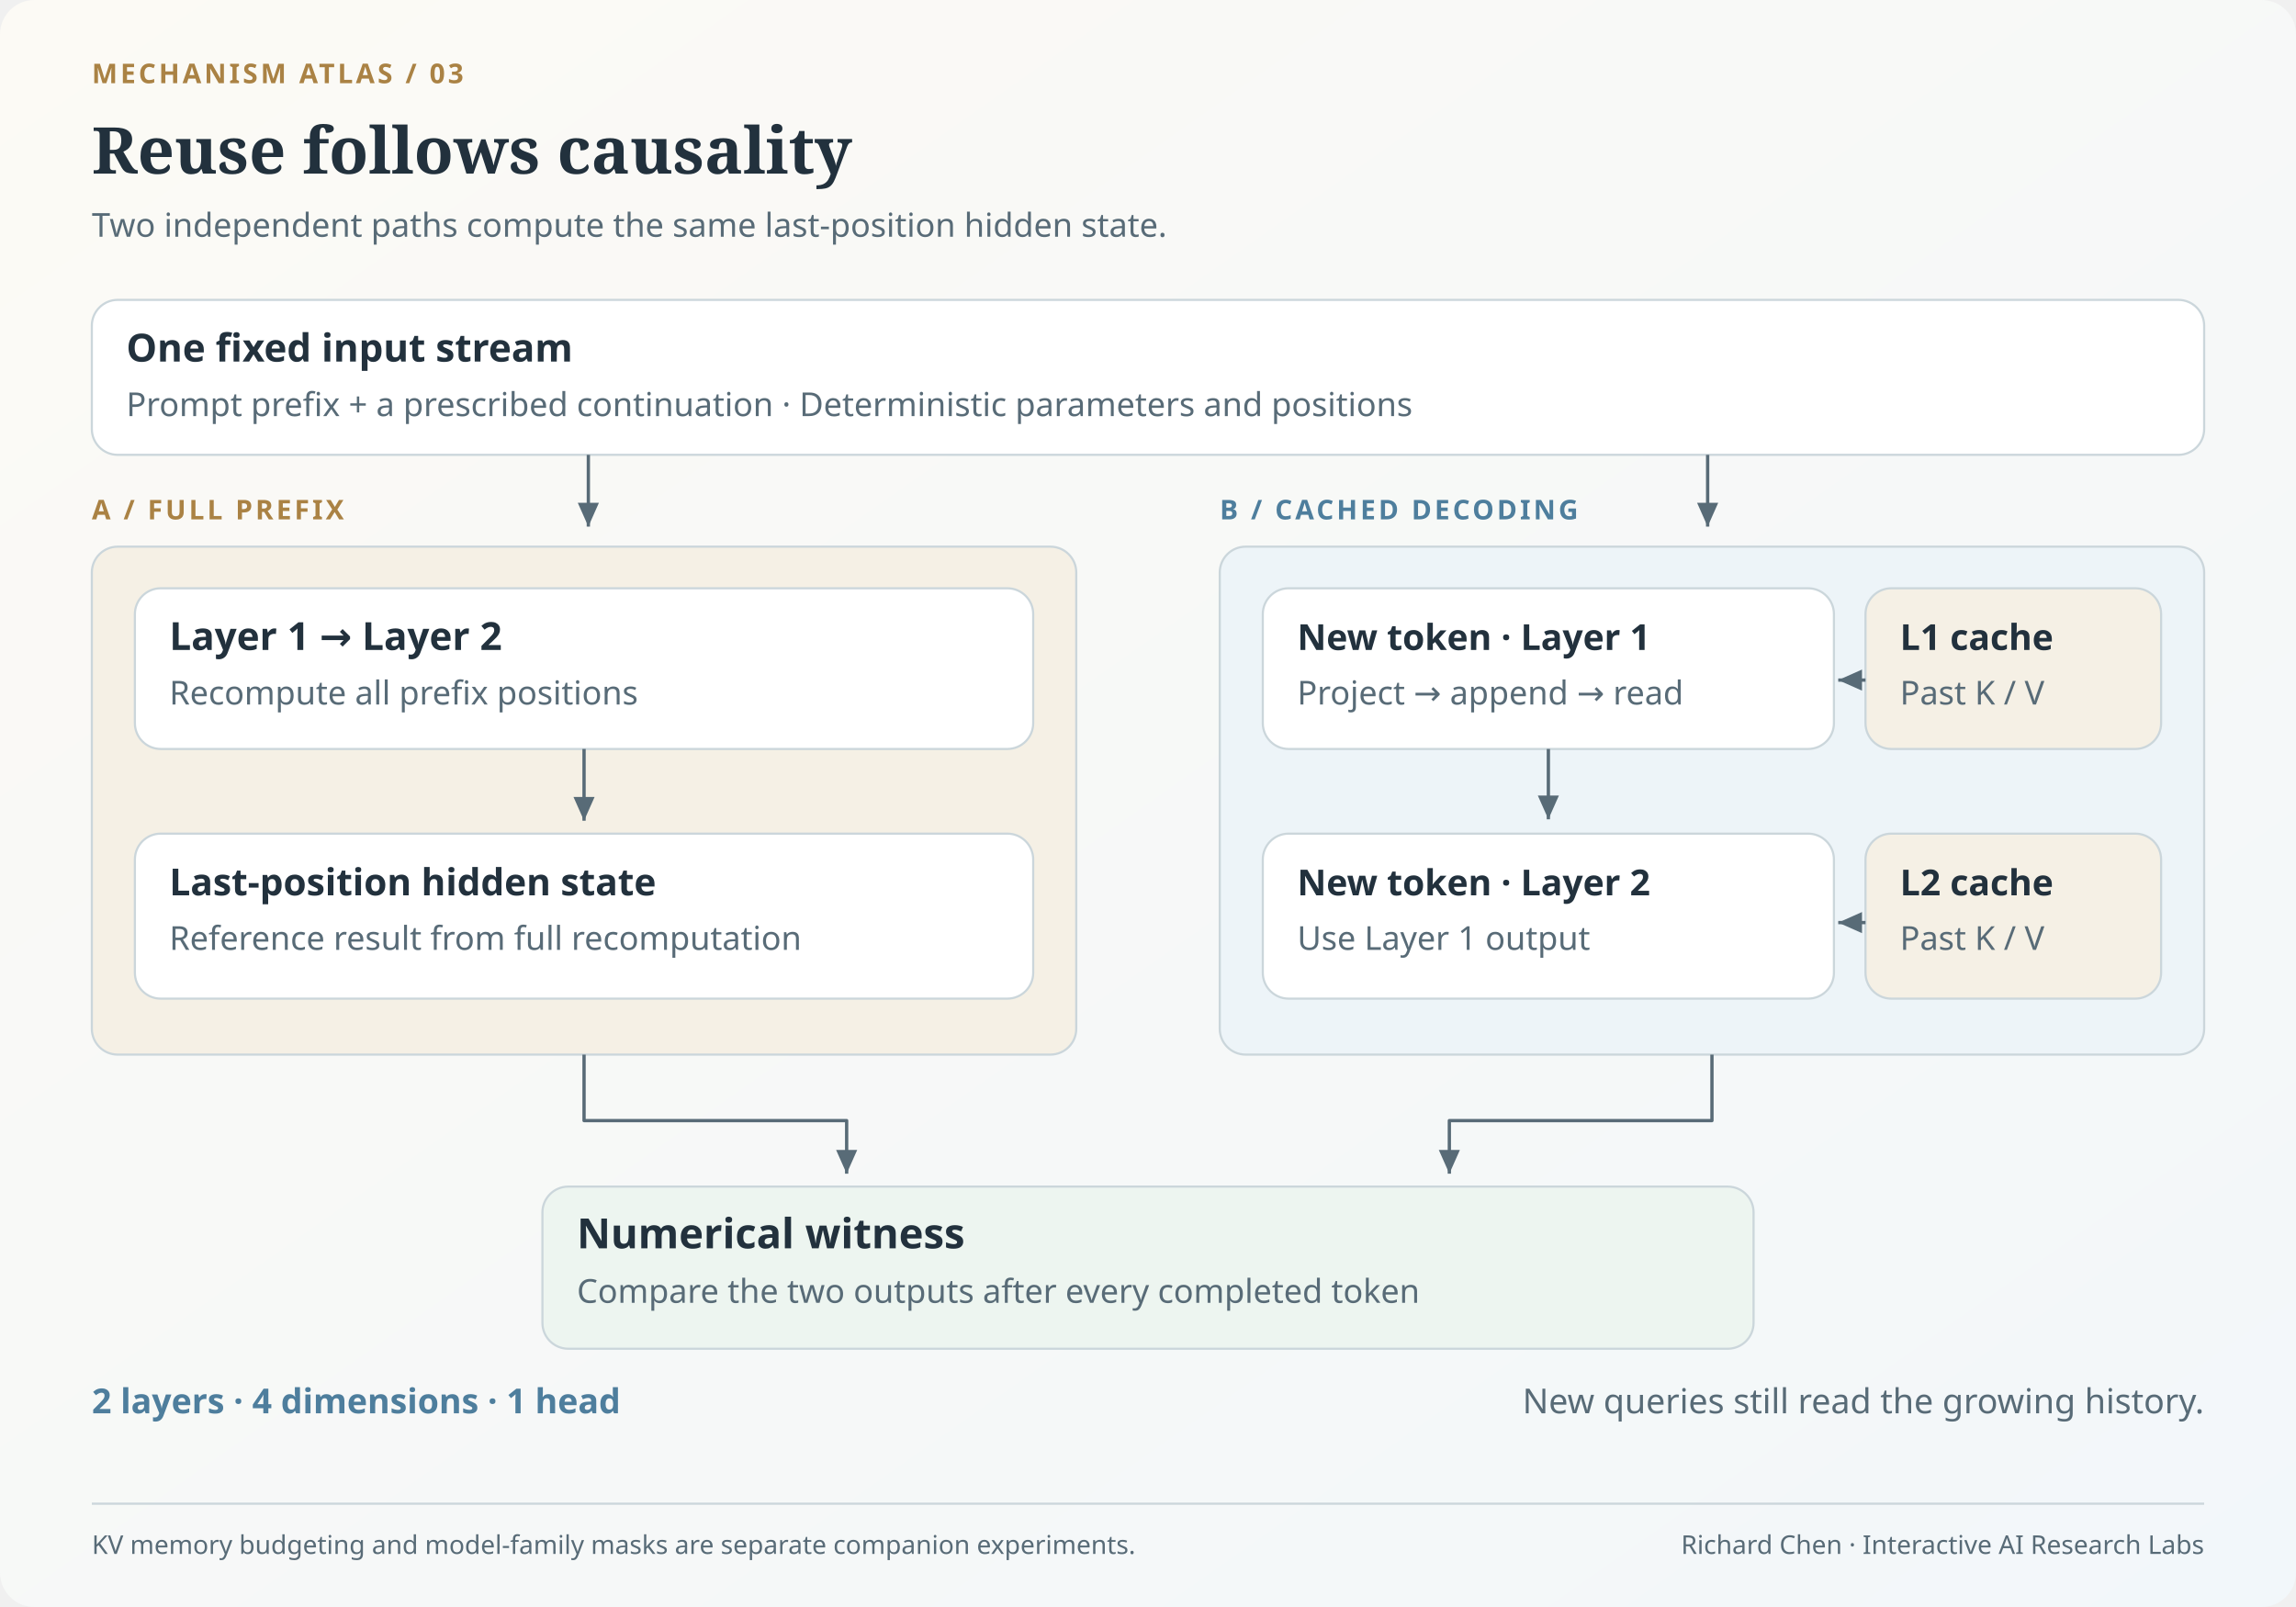
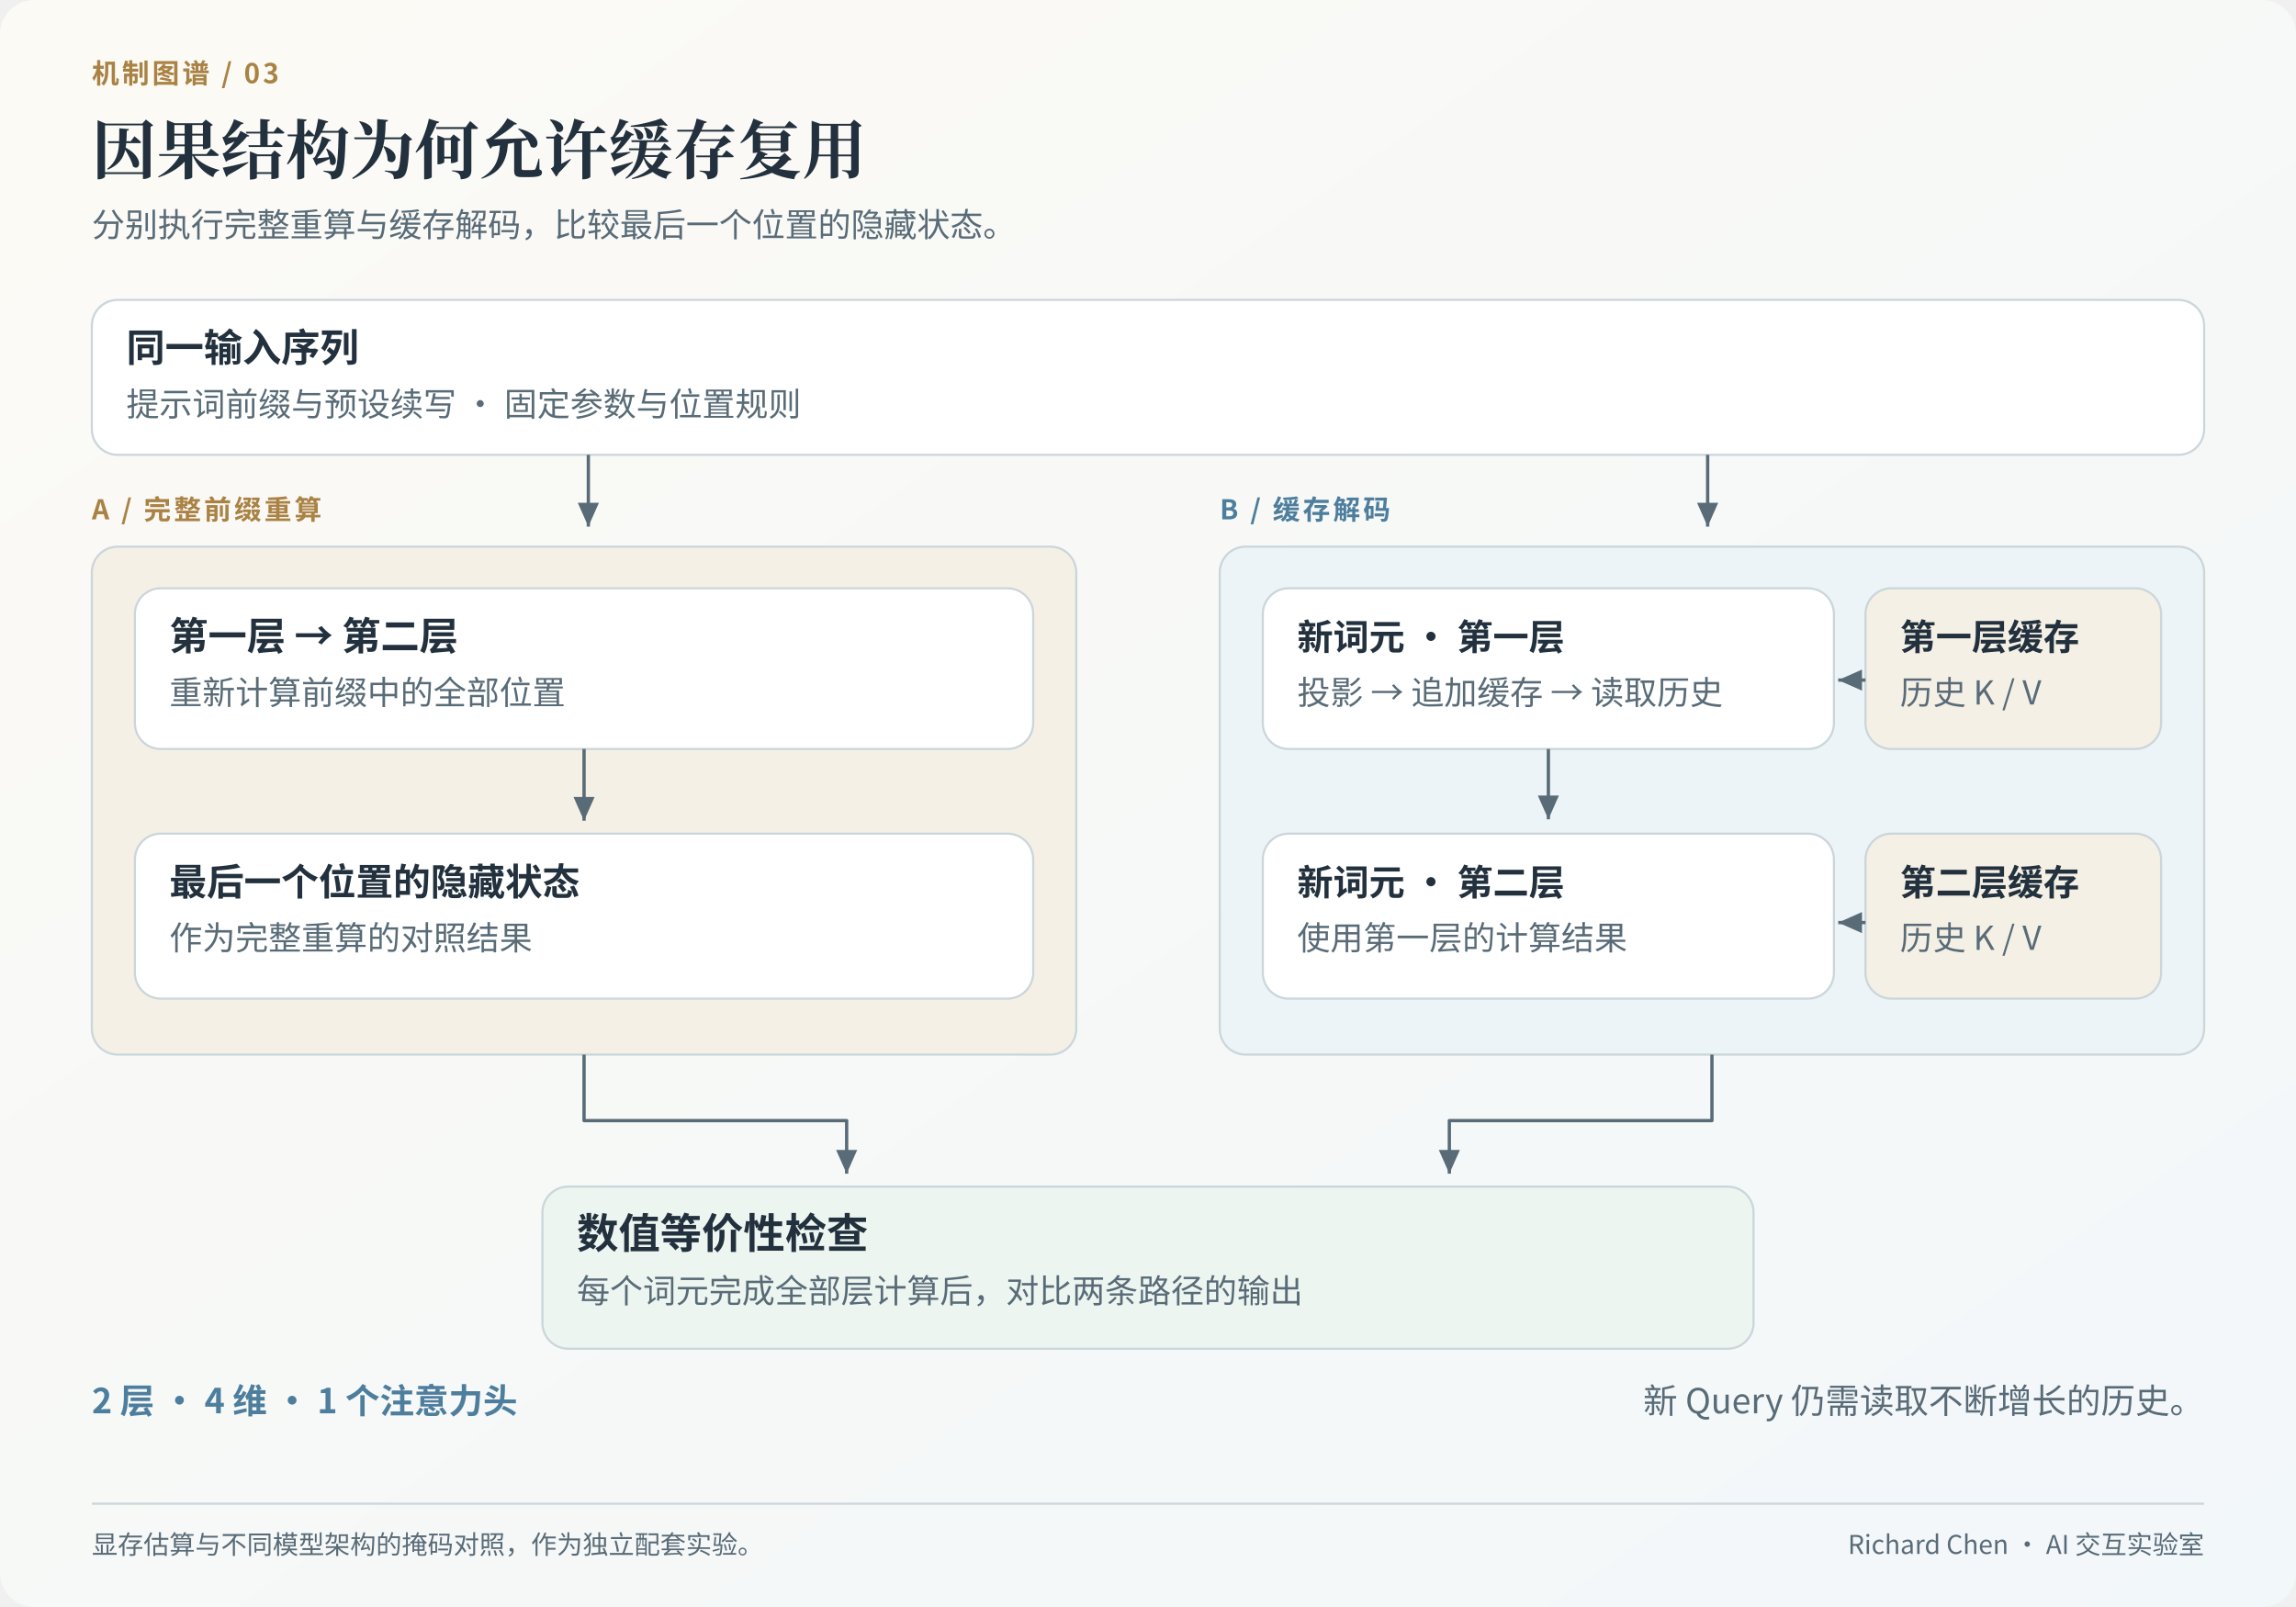
<svg xmlns="http://www.w3.org/2000/svg" width="1600" height="1120" viewBox="0 0 1600 1120" role="img" aria-labelledby="title desc">
  <defs>
    <linearGradient id="paper" x1="0" y1="0" x2="1" y2="1">
      <stop stop-color="#FCFAF5" />
      <stop offset="1" stop-color="#F2F7FA" />
    </linearGradient>
    <marker id="arrow" viewBox="0 0 10 10" refX="9" refY="5" markerWidth="8" markerHeight="8" orient="auto-start-reverse">
      <path d="M 0 1 L 9 5 L 0 9 Z" fill="#586B77" />
    </marker>
-     <style>text{font-family:"Avenir Next","Trebuchet MS",sans-serif;fill:#22313D}.display{font-family:Charter,Georgia,serif;font-weight:700}.small{letter-spacing:2px;font-weight:600}</style>
+     <style>text{font-family:"PingFang SC","Noto Sans CJK SC","Avenir Next",sans-serif;fill:#22313D}.display{font-family:"Songti SC","Noto Serif CJK SC",Charter,serif;font-weight:700}.small{letter-spacing:2px;font-weight:600}</style>
  </defs>
  <rect width="1600" height="1120" rx="24" fill="url(#paper)" />
-   <text x="64" y="58" font-size="19" style="fill:#AA8244" class="small">MECHANISM ATLAS  /  03</text>
-   <text x="64" y="121" font-size="45" style="fill:#22313D" class="display">Reuse follows causality</text>
-   <text x="64" y="165" font-size="23" style="fill:#586B77" class="">Two independent paths compute the same last-position hidden state.</text>
+   <text x="64" y="58" font-size="19" style="fill:#AA8244" class="small">机制图谱  /  03</text>
+   <text x="64" y="121" font-size="45" style="fill:#22313D" class="display">因果结构为何允许缓存复用</text>
+   <text x="64" y="165" font-size="23" style="fill:#586B77" class="">分别执行完整重算与缓存解码，比较最后一个位置的隐藏状态。</text>
  <rect x="64" y="209" width="1472" height="108" rx="18" fill="#FFFFFF" stroke="#CBD6DB" stroke-width="1.5" />
-   <text x="88" y="252" font-size="27" style="fill:#22313D" class="" font-weight="600">One fixed input stream</text>
-   <text x="88" y="290" font-size="23" style="fill:#586B77" class="">Prompt prefix + a prescribed continuation  ·  Deterministic parameters and positions</text>
+   <text x="88" y="252" font-size="27" style="fill:#22313D" class="" font-weight="600">同一输入序列</text>
+   <text x="88" y="290" font-size="23" style="fill:#586B77" class="">提示词前缀与预设续写  ·  固定参数与位置规则</text>
  <path d="M 410 317 L 410 367" fill="none" stroke="#586B77" stroke-width="2.3" stroke-linejoin="round" marker-end="url(#arrow)" />
  <path d="M 1190 317 L 1190 367" fill="none" stroke="#586B77" stroke-width="2.3" stroke-linejoin="round" marker-end="url(#arrow)" />
-   <text x="64" y="362" font-size="19" style="fill:#AA8244" class="small">A  /  FULL PREFIX</text>
-   <text x="850" y="362" font-size="19" style="fill:#4E7E9D" class="small">B  /  CACHED DECODING</text>
+   <text x="64" y="362" font-size="19" style="fill:#AA8244" class="small">A  /  完整前缀重算</text>
+   <text x="850" y="362" font-size="19" style="fill:#4E7E9D" class="small">B  /  缓存解码</text>
  <rect x="64" y="381" width="686" height="354" rx="18" fill="#F5F0E5" stroke="#CBD6DB" stroke-width="1.5" />
  <rect x="94" y="410" width="626" height="112" rx="18" fill="#FFFFFF" stroke="#CBD6DB" stroke-width="1.5" />
-   <text x="118" y="453" font-size="27" style="fill:#22313D" class="" font-weight="600">Layer 1 → Layer 2</text>
-   <text x="118" y="491" font-size="23" style="fill:#586B77" class="">Recompute all prefix positions</text>
+   <text x="118" y="453" font-size="27" style="fill:#22313D" class="" font-weight="600">第一层 → 第二层</text>
+   <text x="118" y="491" font-size="23" style="fill:#586B77" class="">重新计算前缀中的全部位置</text>
  <path d="M 407 522 L 407 572" fill="none" stroke="#586B77" stroke-width="2.3" stroke-linejoin="round" marker-end="url(#arrow)" />
  <rect x="94" y="581" width="626" height="115" rx="18" fill="#FFFFFF" stroke="#CBD6DB" stroke-width="1.5" />
-   <text x="118" y="624" font-size="26" style="fill:#22313D" class="" font-weight="600">Last-position hidden state</text>
-   <text x="118" y="662" font-size="23" style="fill:#586B77" class="">Reference result from full recomputation</text>
+   <text x="118" y="624" font-size="26" style="fill:#22313D" class="" font-weight="600">最后一个位置的隐藏状态</text>
+   <text x="118" y="662" font-size="23" style="fill:#586B77" class="">作为完整重算的对照结果</text>
  <rect x="850" y="381" width="686" height="354" rx="18" fill="#EDF4F8" stroke="#CBD6DB" stroke-width="1.5" />
  <rect x="880" y="410" width="398" height="112" rx="18" fill="#FFFFFF" stroke="#CBD6DB" stroke-width="1.5" />
-   <text x="904" y="453" font-size="25" style="fill:#22313D" class="" font-weight="600">New token · Layer 1</text>
-   <text x="904" y="491" font-size="23" style="fill:#586B77" class="">Project → append → read</text>
+   <text x="904" y="453" font-size="25" style="fill:#22313D" class="" font-weight="600">新词元 · 第一层</text>
+   <text x="904" y="491" font-size="23" style="fill:#586B77" class="">投影 → 追加缓存 → 读取历史</text>
  <rect x="1300" y="410" width="206" height="112" rx="18" fill="#F5F0E5" stroke="#CBD6DB" stroke-width="1.5" />
-   <text x="1324" y="453" font-size="25" style="fill:#22313D" class="" font-weight="600">L1 cache</text>
-   <text x="1324" y="491" font-size="23" style="fill:#586B77" class="">Past K / V</text>
+   <text x="1324" y="453" font-size="25" style="fill:#22313D" class="" font-weight="600">第一层缓存</text>
+   <text x="1324" y="491" font-size="23" style="fill:#586B77" class="">历史 K / V</text>
  <path d="M 1300 474 L 1281 474" fill="none" stroke="#586B77" stroke-width="2.3" stroke-linejoin="round" marker-end="url(#arrow)" />
  <path d="M 1079 522 L 1079 571" fill="none" stroke="#586B77" stroke-width="2.3" stroke-linejoin="round" marker-end="url(#arrow)" />
  <rect x="880" y="581" width="398" height="115" rx="18" fill="#FFFFFF" stroke="#CBD6DB" stroke-width="1.5" />
-   <text x="904" y="624" font-size="25" style="fill:#22313D" class="" font-weight="600">New token · Layer 2</text>
-   <text x="904" y="662" font-size="23" style="fill:#586B77" class="">Use Layer 1 output</text>
+   <text x="904" y="624" font-size="25" style="fill:#22313D" class="" font-weight="600">新词元 · 第二层</text>
+   <text x="904" y="662" font-size="23" style="fill:#586B77" class="">使用第一层的计算结果</text>
  <rect x="1300" y="581" width="206" height="115" rx="18" fill="#F5F0E5" stroke="#CBD6DB" stroke-width="1.5" />
-   <text x="1324" y="624" font-size="25" style="fill:#22313D" class="" font-weight="600">L2 cache</text>
-   <text x="1324" y="662" font-size="23" style="fill:#586B77" class="">Past K / V</text>
+   <text x="1324" y="624" font-size="25" style="fill:#22313D" class="" font-weight="600">第二层缓存</text>
+   <text x="1324" y="662" font-size="23" style="fill:#586B77" class="">历史 K / V</text>
  <path d="M 1300 643 L 1281 643" fill="none" stroke="#586B77" stroke-width="2.3" stroke-linejoin="round" marker-end="url(#arrow)" />
  <path d="M 407 735 L 407 781 L 590 781 L 590 818" fill="none" stroke="#586B77" stroke-width="2.3" stroke-linejoin="round" marker-end="url(#arrow)" />
  <path d="M 1193 735 L 1193 781 L 1010 781 L 1010 818" fill="none" stroke="#586B77" stroke-width="2.3" stroke-linejoin="round" marker-end="url(#arrow)" />
  <rect x="378" y="827" width="844" height="113" rx="18" fill="#EDF5F0" stroke="#CBD6DB" stroke-width="1.5" />
-   <text x="402" y="870" font-size="29" style="fill:#22313D" class="" font-weight="600">Numerical witness</text>
-   <text x="402" y="908" font-size="23" style="fill:#586B77" class="">Compare the two outputs after every completed token</text>
-   <text x="64" y="985" font-size="24" style="fill:#4E7E9D" class="" font-weight="600">2 layers  ·  4 dimensions  ·  1 head</text>
-   <text x="1536" y="985" font-size="24" style="fill:#586B77" class="" text-anchor="end">New queries still read the growing history.</text>
+   <text x="402" y="870" font-size="29" style="fill:#22313D" class="" font-weight="600">数值等价性检查</text>
+   <text x="402" y="908" font-size="23" style="fill:#586B77" class="">每个词元完成全部层计算后，对比两条路径的输出</text>
+   <text x="64" y="985" font-size="24" style="fill:#4E7E9D" class="" font-weight="600">2 层  ·  4 维  ·  1 个注意力头</text>
+   <text x="1536" y="985" font-size="24" style="fill:#586B77" class="" text-anchor="end">新 Query 仍需读取不断增长的历史。</text>
  <path d="M 64 1048 L 1536 1048" stroke="#CBD6DB" stroke-width="1.5" fill="none" />
-   <text x="64" y="1083" font-size="18" style="fill:#586B77" class="">KV memory budgeting and model-family masks are separate companion experiments.</text>
-   <text x="1536" y="1083" font-size="18" style="fill:#586B77" class="" text-anchor="end">Richard Chen  ·  Interactive AI Research Labs</text>
+   <text x="64" y="1083" font-size="18" style="fill:#586B77" class="">显存估算与不同模型架构的掩码对照，作为独立配套实验。</text>
+   <text x="1536" y="1083" font-size="18" style="fill:#586B77" class="" text-anchor="end">Richard Chen  ·  AI 交互实验室</text>
</svg>
